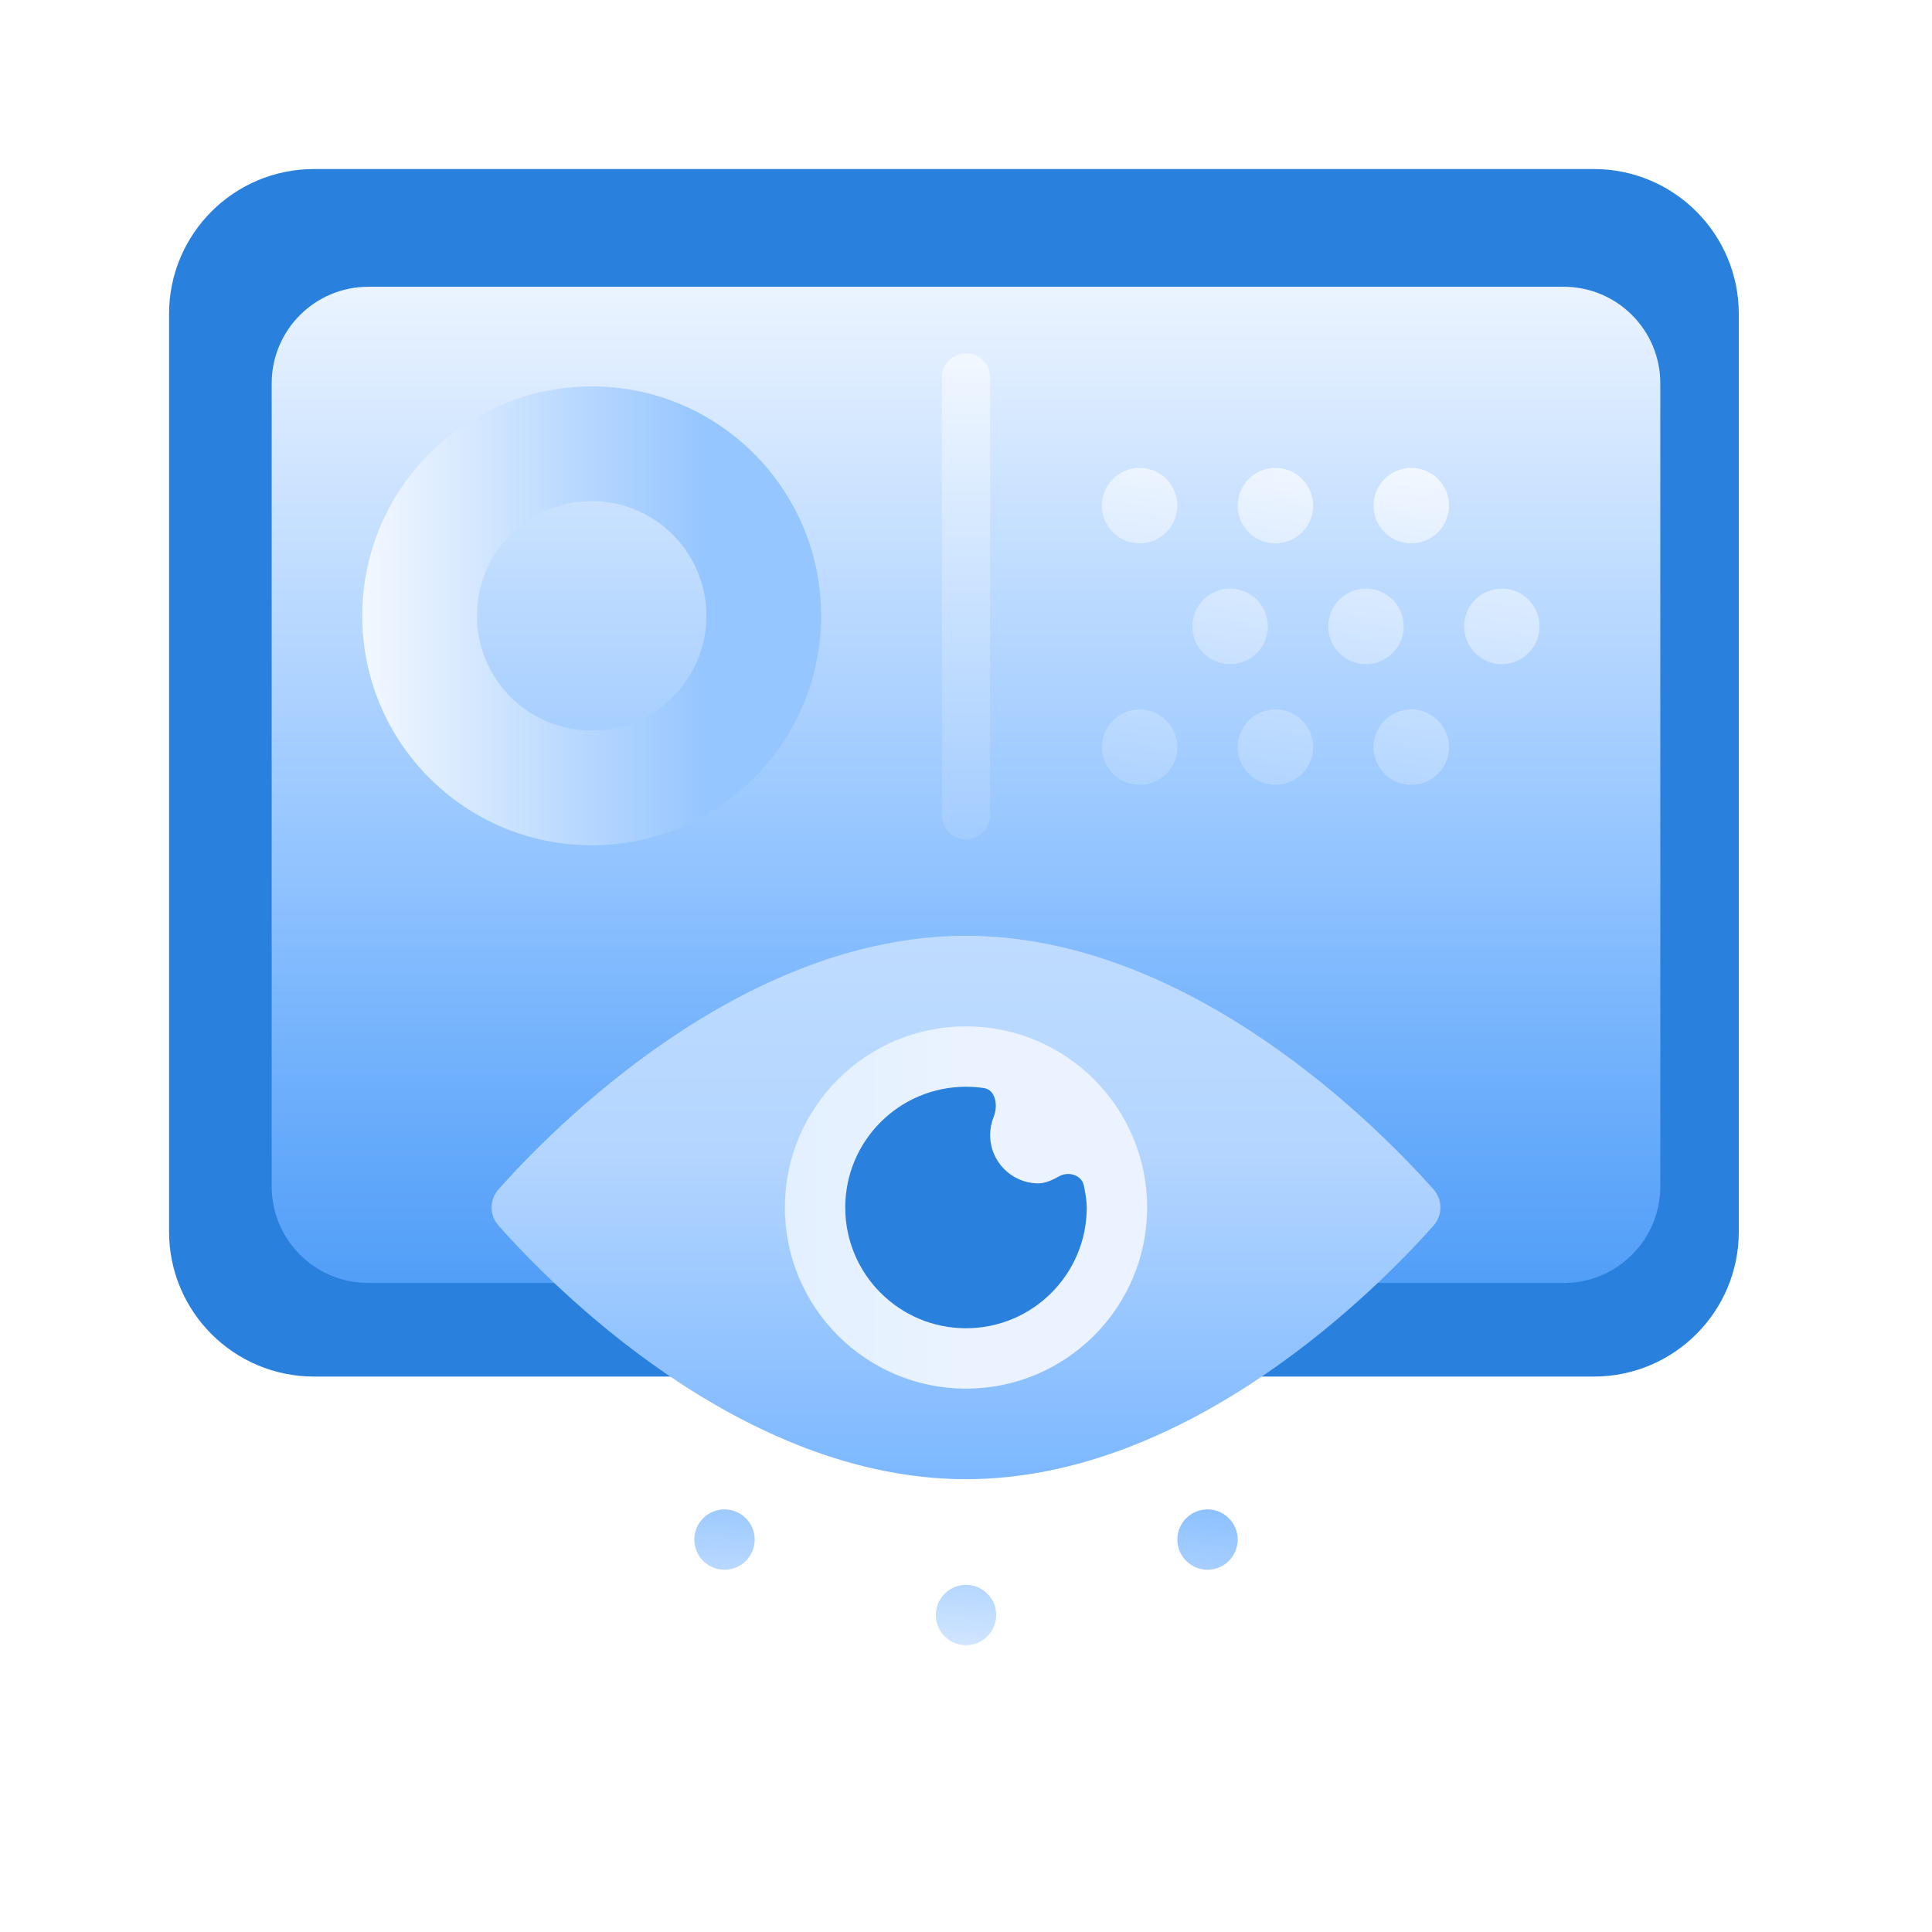
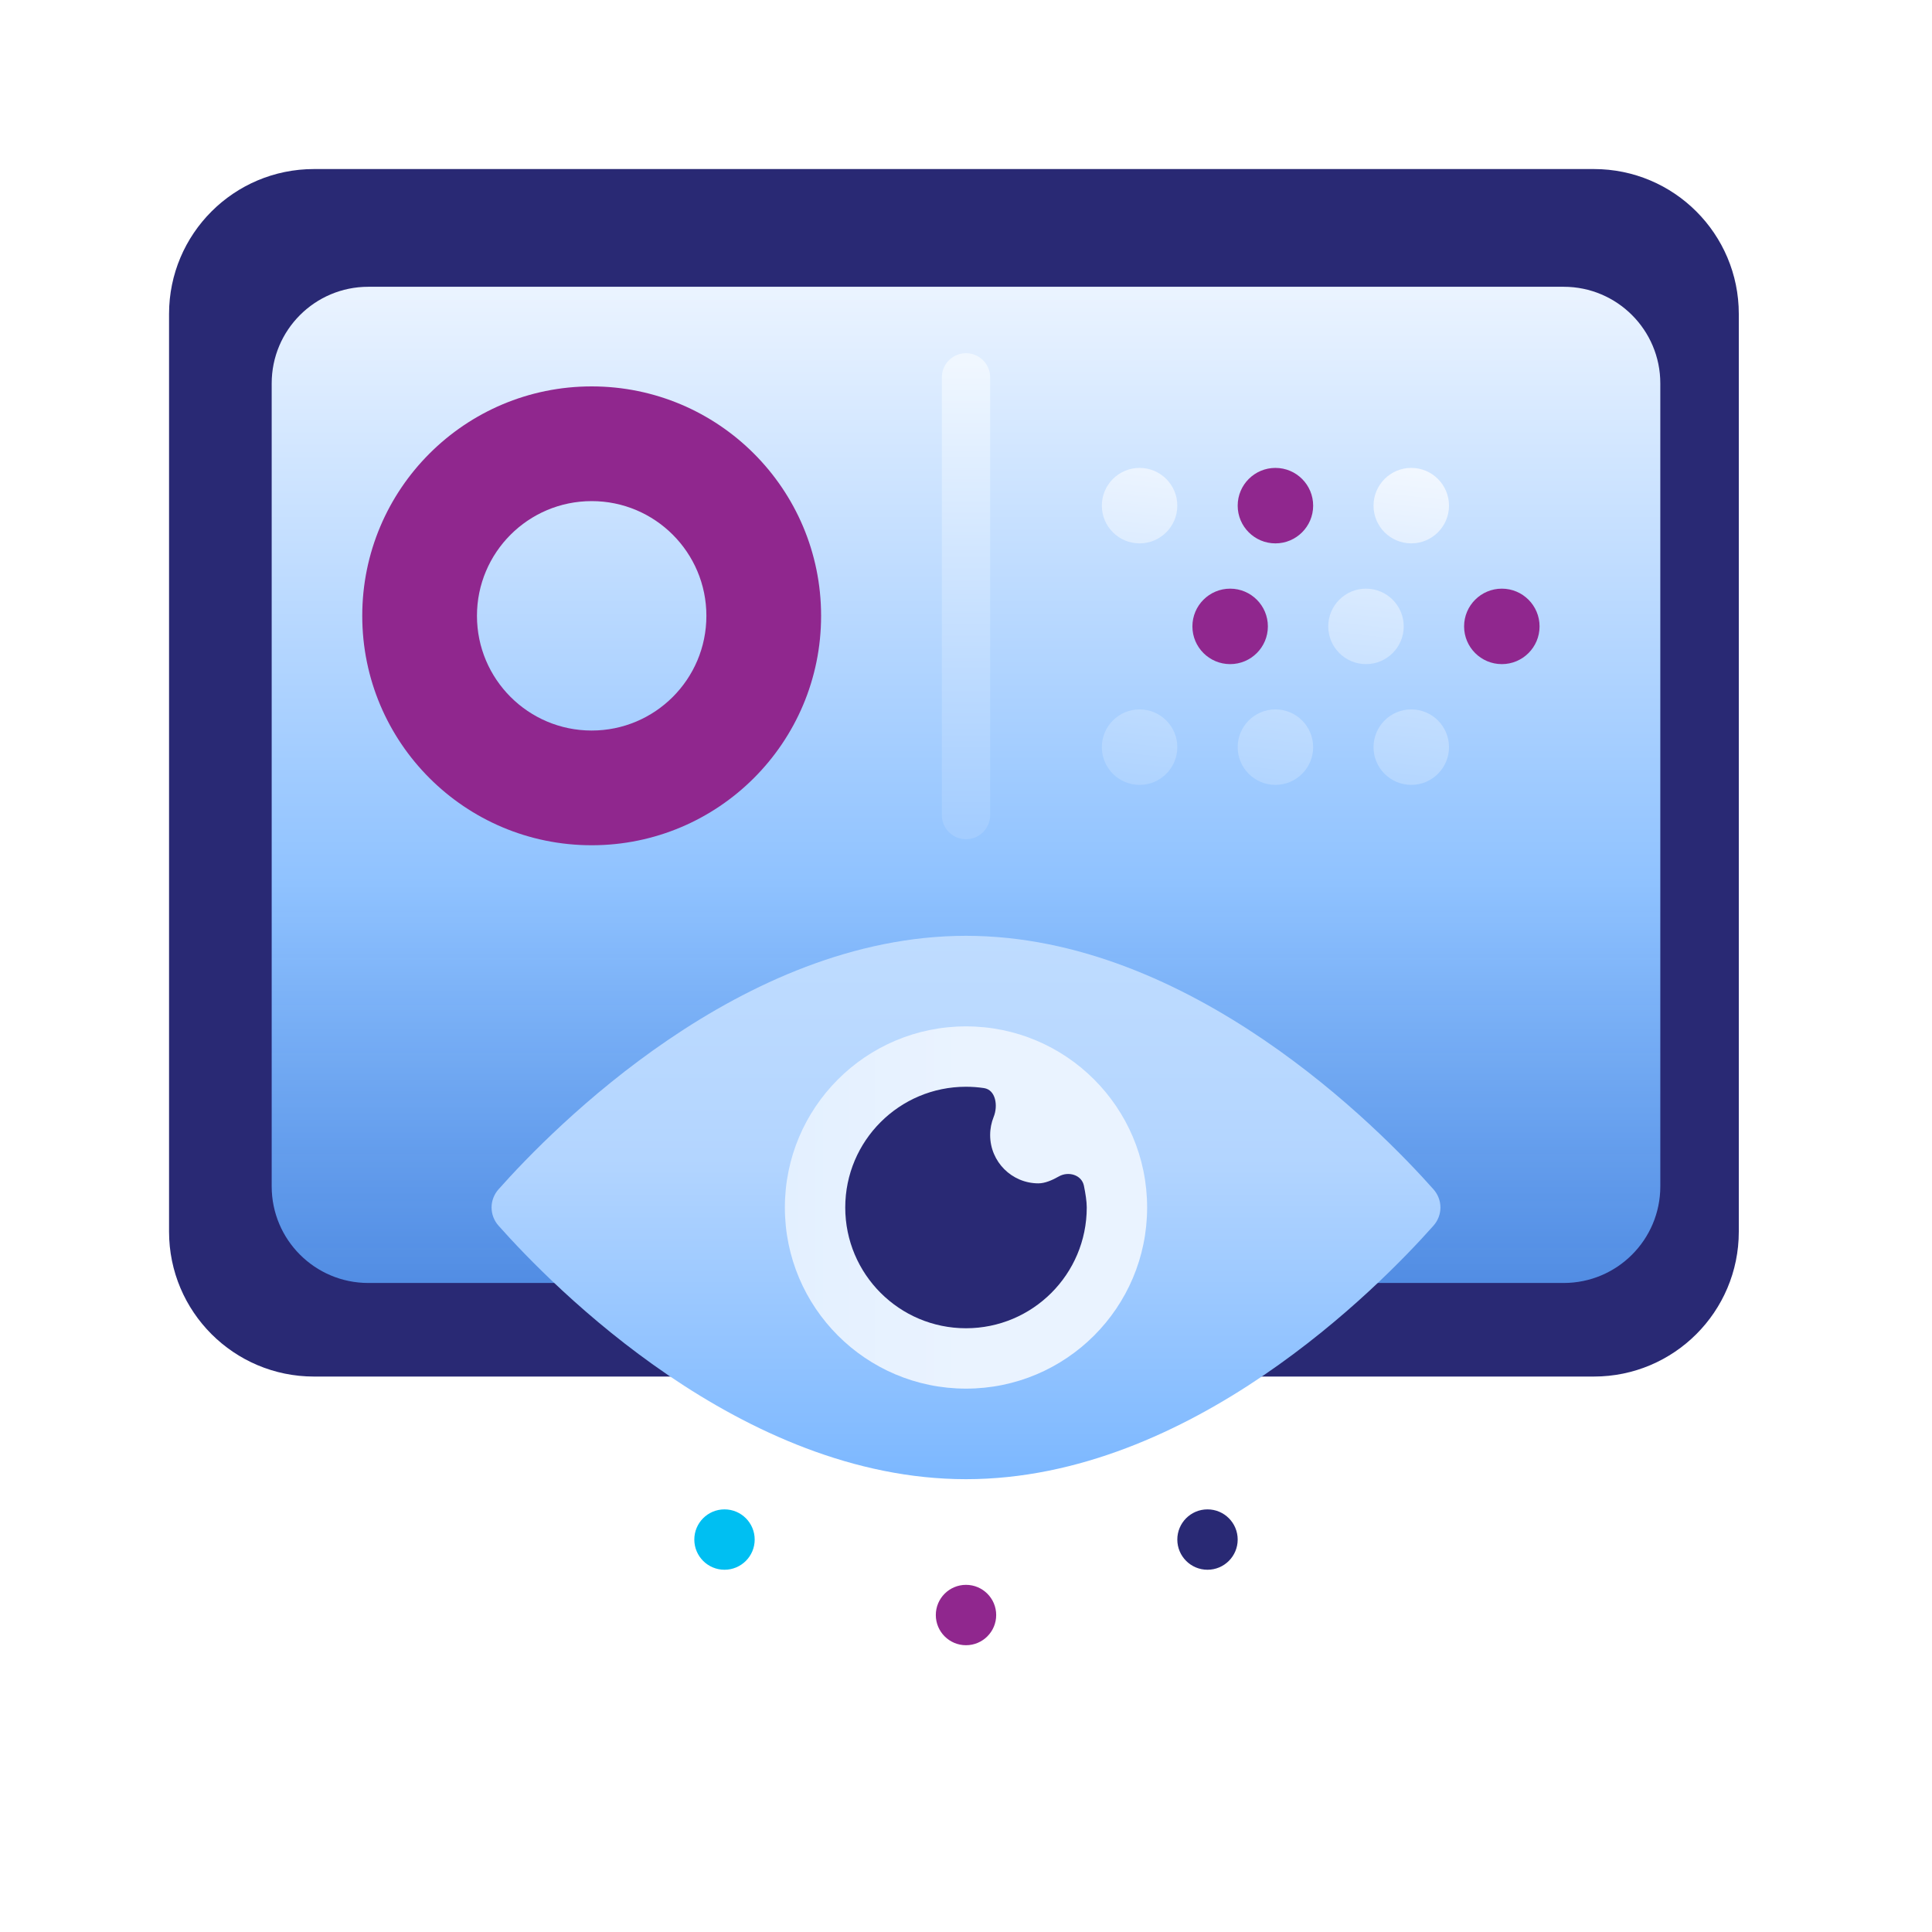
<svg xmlns="http://www.w3.org/2000/svg" width="80" height="80" viewBox="0 0 80 80" fill="none">
-   <rect x="7" y="7" width="65" height="50" rx="6" fill="#2A81DD" />
-   <rect x="11.25" y="11.875" width="57.5" height="41.25" rx="4" fill="url(#paint0_linear_441_418)" />
-   <path fill-rule="evenodd" clip-rule="evenodd" d="M24.5 35C29.747 35 34 30.747 34 25.5C34 20.253 29.747 16 24.5 16C19.253 16 15 20.253 15 25.5C15 30.747 19.253 35 24.5 35ZM24.5 30.25C27.123 30.25 29.25 28.123 29.25 25.5C29.25 22.877 27.123 20.75 24.5 20.75C21.877 20.75 19.75 22.877 19.75 25.5C19.75 28.123 21.877 30.25 24.5 30.25Z" fill="url(#paint1_linear_441_418)" />
-   <path d="M40 15.625L40 33.75" stroke="url(#paint2_linear_441_418)" stroke-width="2" stroke-linecap="round" />
-   <path d="M48.75 20.938C48.75 21.8 48.05 22.5 47.188 22.5C46.325 22.5 45.625 21.8 45.625 20.938C45.625 20.075 46.325 19.375 47.188 19.375C48.05 19.375 48.75 20.075 48.75 20.938Z" fill="url(#paint3_linear_441_418)" />
-   <path d="M48.75 30.938C48.75 31.8 48.05 32.5 47.188 32.5C46.325 32.5 45.625 31.8 45.625 30.938C45.625 30.075 46.325 29.375 47.188 29.375C48.05 29.375 48.75 30.075 48.75 30.938Z" fill="url(#paint4_linear_441_418)" />
-   <path d="M50.938 27.5C51.8 27.5 52.5 26.8 52.5 25.938C52.5 25.075 51.8 24.375 50.938 24.375C50.075 24.375 49.375 25.075 49.375 25.938C49.375 26.8 50.075 27.5 50.938 27.5Z" fill="url(#paint5_linear_441_418)" />
-   <path d="M54.375 20.938C54.375 21.8 53.675 22.5 52.812 22.5C51.95 22.5 51.25 21.8 51.25 20.938C51.25 20.075 51.95 19.375 52.812 19.375C53.675 19.375 54.375 20.075 54.375 20.938Z" fill="url(#paint6_linear_441_418)" />
-   <path d="M52.812 32.5C53.675 32.5 54.375 31.8 54.375 30.938C54.375 30.075 53.675 29.375 52.812 29.375C51.95 29.375 51.25 30.075 51.25 30.938C51.25 31.8 51.95 32.5 52.812 32.5Z" fill="url(#paint7_linear_441_418)" />
-   <path d="M58.125 25.938C58.125 26.8 57.425 27.5 56.562 27.5C55.7 27.5 55 26.8 55 25.938C55 25.075 55.7 24.375 56.562 24.375C57.425 24.375 58.125 25.075 58.125 25.938Z" fill="url(#paint8_linear_441_418)" />
-   <path d="M58.438 22.5C59.3 22.5 60 21.8 60 20.938C60 20.075 59.3 19.375 58.438 19.375C57.575 19.375 56.875 20.075 56.875 20.938C56.875 21.8 57.575 22.5 58.438 22.5Z" fill="url(#paint9_linear_441_418)" />
-   <path d="M60 30.938C60 31.8 59.3 32.5 58.438 32.5C57.575 32.5 56.875 31.8 56.875 30.938C56.875 30.075 57.575 29.375 58.438 29.375C59.3 29.375 60 30.075 60 30.938Z" fill="url(#paint10_linear_441_418)" />
-   <path d="M62.188 27.5C63.05 27.5 63.75 26.8 63.75 25.938C63.75 25.075 63.05 24.375 62.188 24.375C61.325 24.375 60.625 25.075 60.625 25.938C60.625 26.8 61.325 27.5 62.188 27.5Z" fill="url(#paint11_linear_441_418)" />
-   <path d="M59.355 49.245C59.742 49.68 59.742 50.32 59.355 50.755C57.115 53.277 49.299 61.25 40 61.25C30.701 61.25 22.885 53.277 20.645 50.755C20.258 50.32 20.258 49.68 20.645 49.245C22.885 46.723 30.701 38.75 40 38.75C49.299 38.75 57.115 46.723 59.355 49.245Z" fill="url(#paint12_linear_441_418)" />
-   <circle cx="40" cy="50" r="7.5" fill="url(#paint13_linear_441_418)" />
-   <path d="M40 55C42.761 55 45 52.761 45 50C45 49.746 44.947 49.412 44.882 49.096C44.789 48.648 44.241 48.487 43.844 48.714C43.568 48.872 43.263 49 43 49C41.895 49 41 48.105 41 47C41 46.735 41.052 46.482 41.145 46.25C41.332 45.789 41.235 45.128 40.743 45.055C40.501 45.019 40.252 45 40 45C37.239 45 35 47.239 35 50C35 52.761 37.239 55 40 55Z" fill="#2A81DD" />
-   <path fill-rule="evenodd" clip-rule="evenodd" d="M31.25 63.75C31.25 64.44 30.69 65 30 65C29.31 65 28.75 64.44 28.75 63.75C28.75 63.06 29.31 62.5 30 62.5C30.69 62.5 31.25 63.06 31.25 63.75ZM41.25 66.875C41.25 67.565 40.69 68.125 40 68.125C39.31 68.125 38.75 67.565 38.75 66.875C38.75 66.185 39.31 65.625 40 65.625C40.69 65.625 41.25 66.185 41.25 66.875ZM50 65C50.69 65 51.25 64.44 51.25 63.75C51.25 63.06 50.69 62.5 50 62.5C49.31 62.5 48.75 63.06 48.75 63.75C48.75 64.44 49.31 65 50 65Z" fill="url(#paint14_linear_441_418)" />
+   <rect x="7" y="7" width="65" height="50" rx="6" fill="#292974" />
+   <rect x="11.25" y="11.875" width="57.5" height="41.25" rx="4" fill="url(#paint0_linear_237_22507)" />
+   <path fill-rule="evenodd" clip-rule="evenodd" d="M24.5 35C29.747 35 34 30.747 34 25.5C34 20.253 29.747 16 24.5 16C19.253 16 15 20.253 15 25.5C15 30.747 19.253 35 24.5 35ZM24.5 30.25C27.123 30.25 29.25 28.123 29.25 25.5C29.25 22.877 27.123 20.75 24.5 20.75C21.877 20.75 19.75 22.877 19.75 25.5C19.75 28.123 21.877 30.25 24.5 30.25Z" fill="#90278E" />
+   <path d="M40 15.625L40 33.75" stroke="url(#paint1_linear_237_22507)" stroke-width="2" stroke-linecap="round" />
+   <path d="M48.75 20.938C48.75 21.8 48.05 22.5 47.188 22.5C46.325 22.5 45.625 21.8 45.625 20.938C45.625 20.075 46.325 19.375 47.188 19.375C48.05 19.375 48.75 20.075 48.75 20.938Z" fill="url(#paint2_linear_237_22507)" />
+   <path d="M48.75 30.938C48.75 31.8 48.05 32.5 47.188 32.5C46.325 32.5 45.625 31.8 45.625 30.938C45.625 30.075 46.325 29.375 47.188 29.375C48.05 29.375 48.75 30.075 48.75 30.938Z" fill="url(#paint3_linear_237_22507)" />
+   <path d="M50.938 27.5C51.8 27.5 52.5 26.8 52.5 25.938C52.5 25.075 51.8 24.375 50.938 24.375C50.075 24.375 49.375 25.075 49.375 25.938C49.375 26.8 50.075 27.5 50.938 27.5Z" fill="#90278E" />
+   <path d="M54.375 20.938C54.375 21.8 53.675 22.5 52.812 22.5C51.95 22.5 51.25 21.8 51.25 20.938C51.25 20.075 51.95 19.375 52.812 19.375C53.675 19.375 54.375 20.075 54.375 20.938Z" fill="#90278E" />
+   <path d="M52.812 32.5C53.675 32.5 54.375 31.8 54.375 30.938C54.375 30.075 53.675 29.375 52.812 29.375C51.95 29.375 51.25 30.075 51.25 30.938C51.25 31.8 51.95 32.5 52.812 32.5Z" fill="url(#paint4_linear_237_22507)" />
+   <path d="M58.125 25.938C58.125 26.8 57.425 27.5 56.562 27.5C55.7 27.5 55 26.8 55 25.938C55 25.075 55.7 24.375 56.562 24.375C57.425 24.375 58.125 25.075 58.125 25.938Z" fill="url(#paint5_linear_237_22507)" />
+   <path d="M58.438 22.5C59.3 22.5 60 21.8 60 20.938C60 20.075 59.3 19.375 58.438 19.375C57.575 19.375 56.875 20.075 56.875 20.938C56.875 21.8 57.575 22.5 58.438 22.5Z" fill="url(#paint6_linear_237_22507)" />
+   <path d="M60 30.938C60 31.8 59.3 32.5 58.438 32.5C57.575 32.5 56.875 31.8 56.875 30.938C56.875 30.075 57.575 29.375 58.438 29.375C59.3 29.375 60 30.075 60 30.938Z" fill="url(#paint7_linear_237_22507)" />
+   <path d="M62.188 27.5C63.05 27.5 63.75 26.8 63.75 25.938C63.75 25.075 63.05 24.375 62.188 24.375C61.325 24.375 60.625 25.075 60.625 25.938C60.625 26.8 61.325 27.5 62.188 27.5Z" fill="#90278E" />
+   <path d="M59.355 49.245C59.742 49.68 59.742 50.32 59.355 50.755C57.115 53.277 49.299 61.25 40 61.25C30.701 61.25 22.885 53.277 20.645 50.755C20.258 50.32 20.258 49.68 20.645 49.245C22.885 46.723 30.701 38.75 40 38.75C49.299 38.75 57.115 46.723 59.355 49.245Z" fill="url(#paint8_linear_237_22507)" />
+   <circle cx="40" cy="50" r="7.5" fill="url(#paint9_linear_237_22507)" />
+   <path d="M40 55C42.761 55 45 52.761 45 50C45 49.746 44.947 49.412 44.882 49.096C44.789 48.648 44.241 48.487 43.844 48.714C43.568 48.872 43.263 49 43 49C41.895 49 41 48.105 41 47C41 46.735 41.052 46.482 41.145 46.25C41.332 45.789 41.235 45.128 40.743 45.055C40.501 45.019 40.252 45 40 45C37.239 45 35 47.239 35 50C35 52.761 37.239 55 40 55Z" fill="#292974" />
+   <circle cx="30" cy="63.75" r="1.25" fill="#00BFF2" />
+   <circle cx="40" cy="66.875" r="1.25" fill="#90278E" />
+   <circle cx="50" cy="63.75" r="1.25" fill="#292974" />
  <defs>
-     <linearGradient id="paint0_linear_441_418" x1="40" y1="9.688" x2="40" y2="53.125" gradientUnits="userSpaceOnUse">
+     <linearGradient id="paint0_linear_237_22507" x1="40" y1="9.688" x2="40" y2="53.125" gradientUnits="userSpaceOnUse">
      <stop stop-color="#F3F8FF" />
      <stop offset="0.62" stop-color="#8FC2FF" />
      <stop offset="1" stop-color="#5CA6FF" stop-opacity="0.8" />
    </linearGradient>
-     <linearGradient id="paint1_linear_441_418" x1="29.125" y1="25.5" x2="15" y2="25.5" gradientUnits="userSpaceOnUse">
-       <stop stop-color="#96C6FF" />
-       <stop offset="1" stop-color="#F3F8FF" />
-     </linearGradient>
-     <linearGradient id="paint2_linear_441_418" x1="39" y1="15" x2="39" y2="34.375" gradientUnits="userSpaceOnUse">
+     <linearGradient id="paint1_linear_237_22507" x1="39" y1="15" x2="39" y2="34.375" gradientUnits="userSpaceOnUse">
      <stop stop-color="#F0F7FF" />
      <stop offset="1" stop-color="#A4CDFF" />
    </linearGradient>
-     <linearGradient id="paint3_linear_441_418" x1="60.427" y1="19.375" x2="58.808" y2="33.918" gradientUnits="userSpaceOnUse">
+     <linearGradient id="paint2_linear_237_22507" x1="60.427" y1="19.375" x2="58.808" y2="33.918" gradientUnits="userSpaceOnUse">
      <stop stop-color="#F3F8FF" />
      <stop offset="1" stop-color="#AED3FF" />
    </linearGradient>
-     <linearGradient id="paint4_linear_441_418" x1="60.427" y1="19.375" x2="58.808" y2="33.918" gradientUnits="userSpaceOnUse">
+     <linearGradient id="paint3_linear_237_22507" x1="60.427" y1="19.375" x2="58.808" y2="33.918" gradientUnits="userSpaceOnUse">
      <stop stop-color="#F3F8FF" />
      <stop offset="1" stop-color="#AED3FF" />
    </linearGradient>
-     <linearGradient id="paint5_linear_441_418" x1="60.427" y1="19.375" x2="58.808" y2="33.918" gradientUnits="userSpaceOnUse">
+     <linearGradient id="paint4_linear_237_22507" x1="60.427" y1="19.375" x2="58.808" y2="33.918" gradientUnits="userSpaceOnUse">
      <stop stop-color="#F3F8FF" />
      <stop offset="1" stop-color="#AED3FF" />
    </linearGradient>
-     <linearGradient id="paint6_linear_441_418" x1="60.427" y1="19.375" x2="58.808" y2="33.918" gradientUnits="userSpaceOnUse">
+     <linearGradient id="paint5_linear_237_22507" x1="60.427" y1="19.375" x2="58.808" y2="33.918" gradientUnits="userSpaceOnUse">
      <stop stop-color="#F3F8FF" />
      <stop offset="1" stop-color="#AED3FF" />
    </linearGradient>
-     <linearGradient id="paint7_linear_441_418" x1="60.427" y1="19.375" x2="58.808" y2="33.918" gradientUnits="userSpaceOnUse">
+     <linearGradient id="paint6_linear_237_22507" x1="60.427" y1="19.375" x2="58.808" y2="33.918" gradientUnits="userSpaceOnUse">
      <stop stop-color="#F3F8FF" />
      <stop offset="1" stop-color="#AED3FF" />
    </linearGradient>
-     <linearGradient id="paint8_linear_441_418" x1="60.427" y1="19.375" x2="58.808" y2="33.918" gradientUnits="userSpaceOnUse">
+     <linearGradient id="paint7_linear_237_22507" x1="60.427" y1="19.375" x2="58.808" y2="33.918" gradientUnits="userSpaceOnUse">
      <stop stop-color="#F3F8FF" />
      <stop offset="1" stop-color="#AED3FF" />
    </linearGradient>
-     <linearGradient id="paint9_linear_441_418" x1="60.427" y1="19.375" x2="58.808" y2="33.918" gradientUnits="userSpaceOnUse">
-       <stop stop-color="#F3F8FF" />
-       <stop offset="1" stop-color="#AED3FF" />
-     </linearGradient>
-     <linearGradient id="paint10_linear_441_418" x1="60.427" y1="19.375" x2="58.808" y2="33.918" gradientUnits="userSpaceOnUse">
-       <stop stop-color="#F3F8FF" />
-       <stop offset="1" stop-color="#AED3FF" />
-     </linearGradient>
-     <linearGradient id="paint11_linear_441_418" x1="60.427" y1="19.375" x2="58.808" y2="33.918" gradientUnits="userSpaceOnUse">
-       <stop stop-color="#F3F8FF" />
-       <stop offset="1" stop-color="#AED3FF" />
-     </linearGradient>
-     <linearGradient id="paint12_linear_441_418" x1="40" y1="38.75" x2="40" y2="61.875" gradientUnits="userSpaceOnUse">
+     <linearGradient id="paint8_linear_237_22507" x1="40" y1="38.75" x2="40" y2="61.875" gradientUnits="userSpaceOnUse">
      <stop stop-color="#BFDCFF" />
      <stop offset="0.396" stop-color="#B3D5FF" />
      <stop offset="1" stop-color="#79B6FF" />
    </linearGradient>
-     <linearGradient id="paint13_linear_441_418" x1="47.5" y1="50" x2="32.5" y2="50" gradientUnits="userSpaceOnUse">
+     <linearGradient id="paint9_linear_237_22507" x1="47.5" y1="50" x2="32.5" y2="50" gradientUnits="userSpaceOnUse">
      <stop stop-color="#EAF3FF" />
      <stop offset="0.505" stop-color="#EAF3FF" />
      <stop offset="1" stop-color="#E3F0FF" />
    </linearGradient>
-     <linearGradient id="paint14_linear_441_418" x1="40" y1="60.625" x2="39.377" y2="68.073" gradientUnits="userSpaceOnUse">
-       <stop stop-color="#82BBFF" />
-       <stop offset="1" stop-color="#D0E5FF" />
-     </linearGradient>
  </defs>
</svg>
